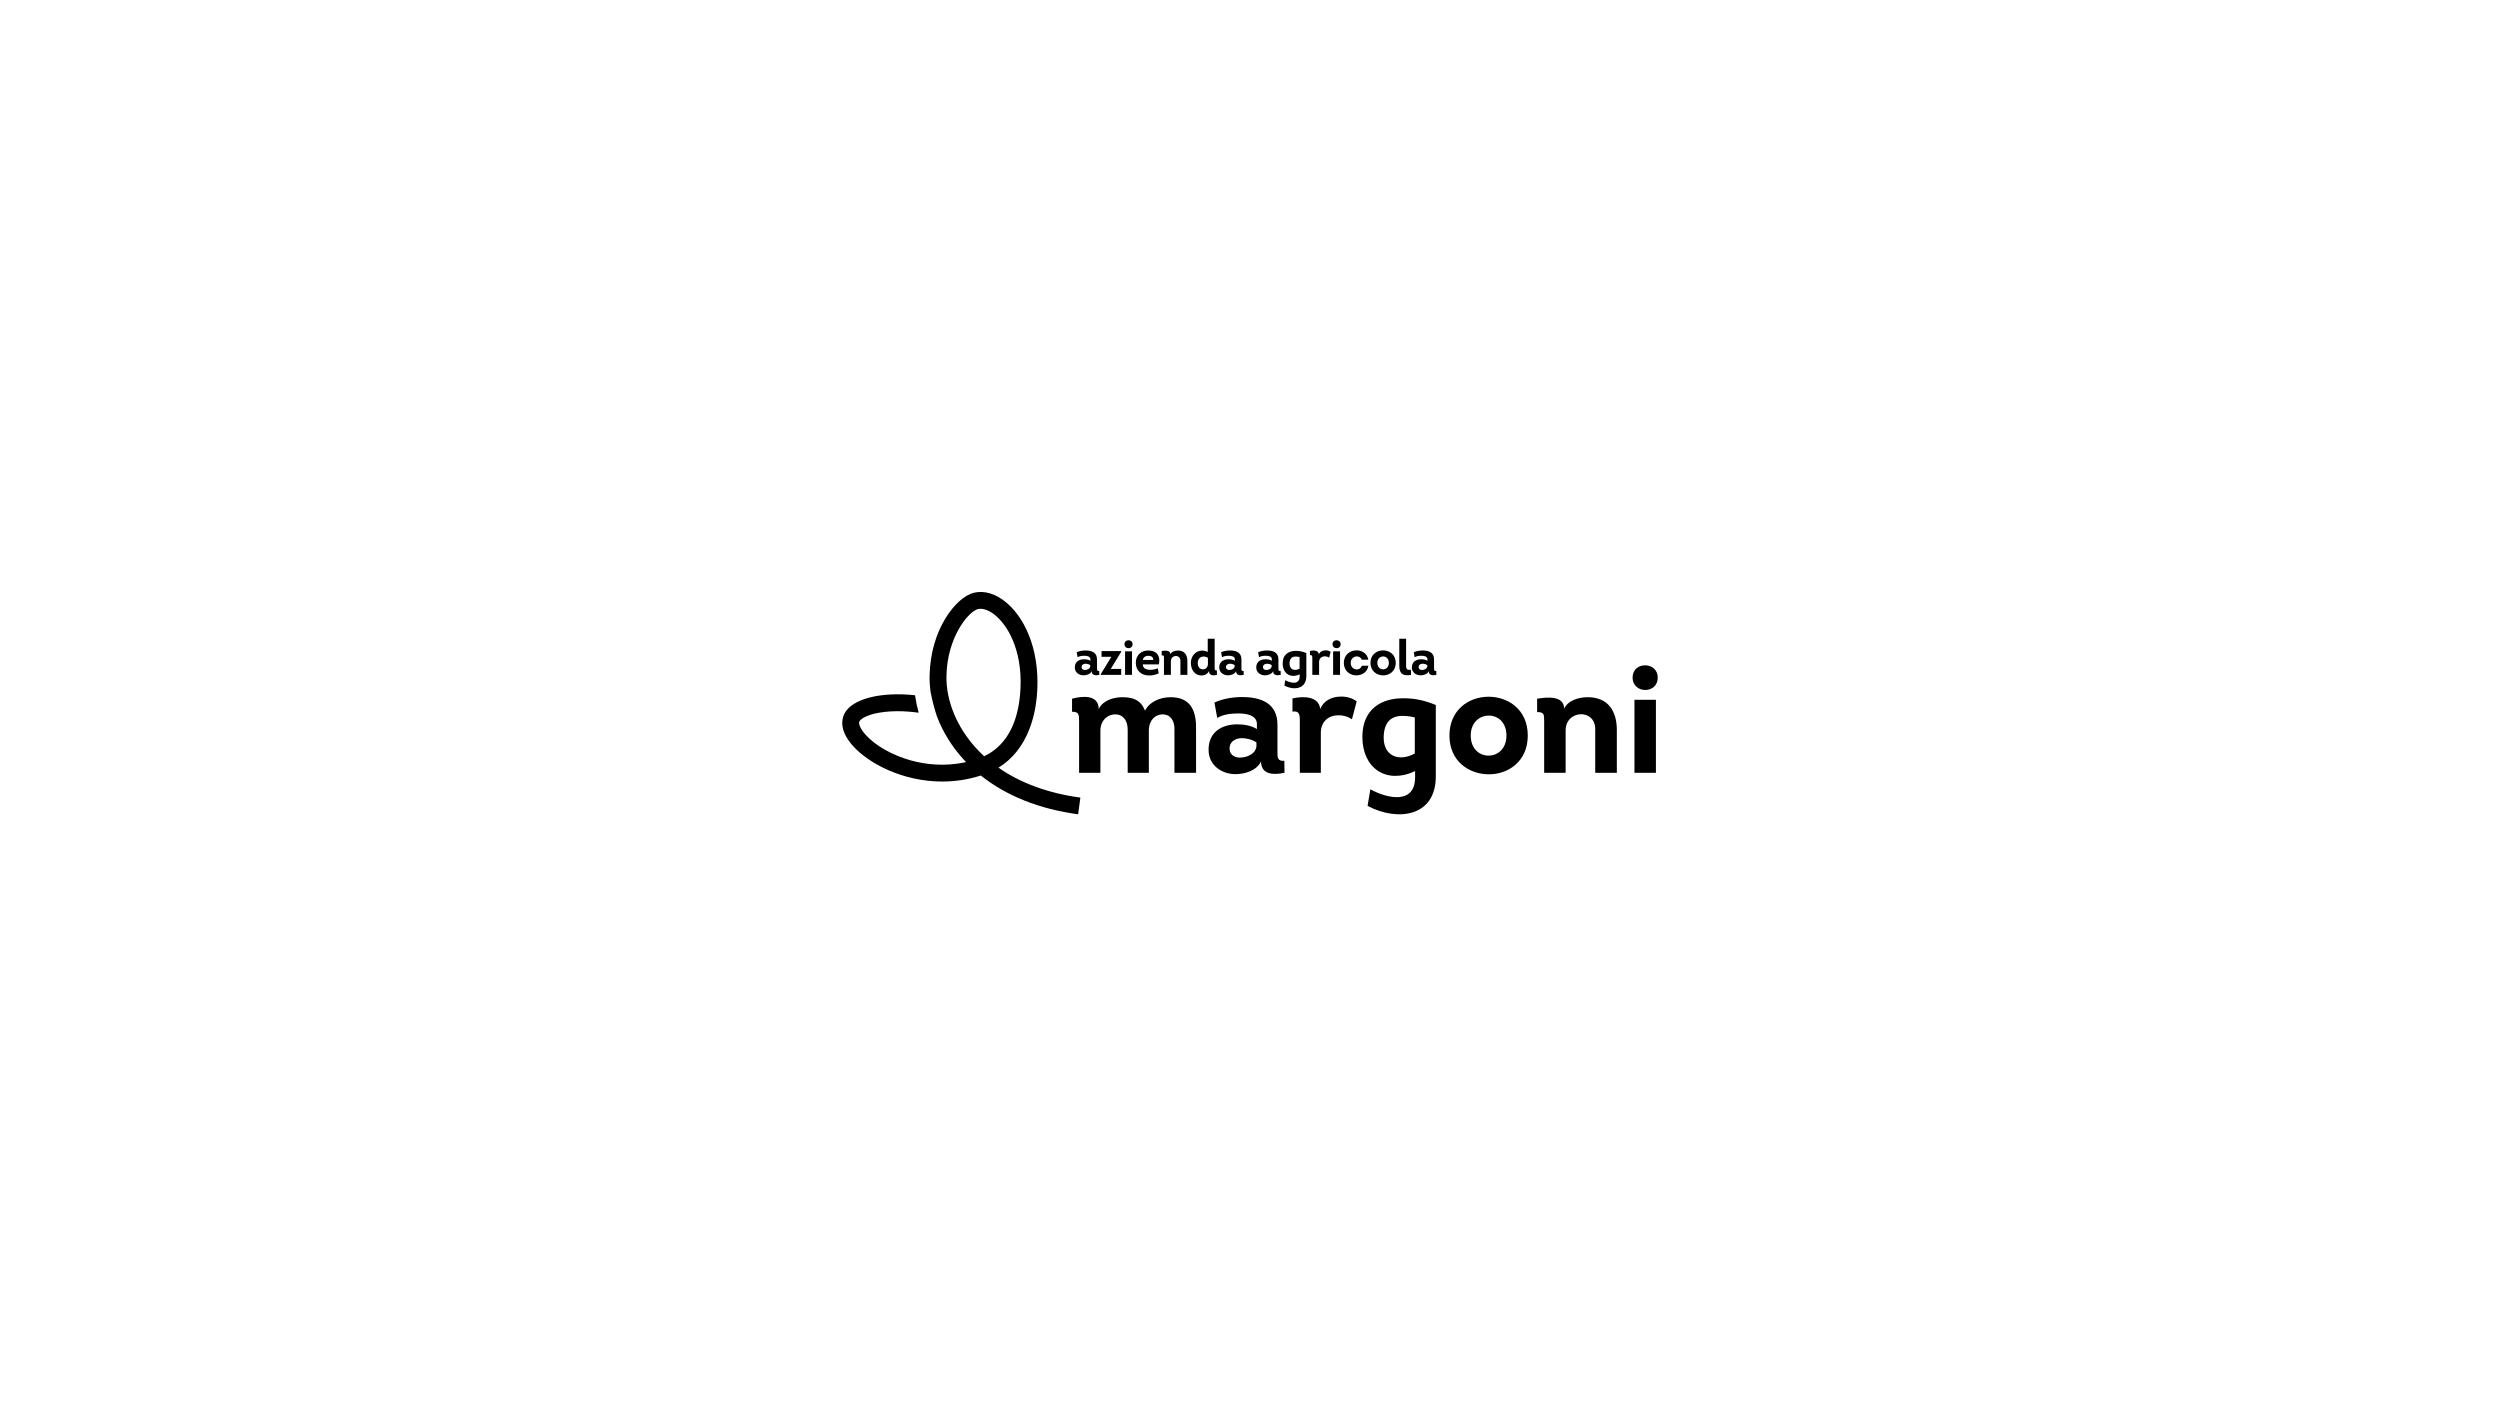
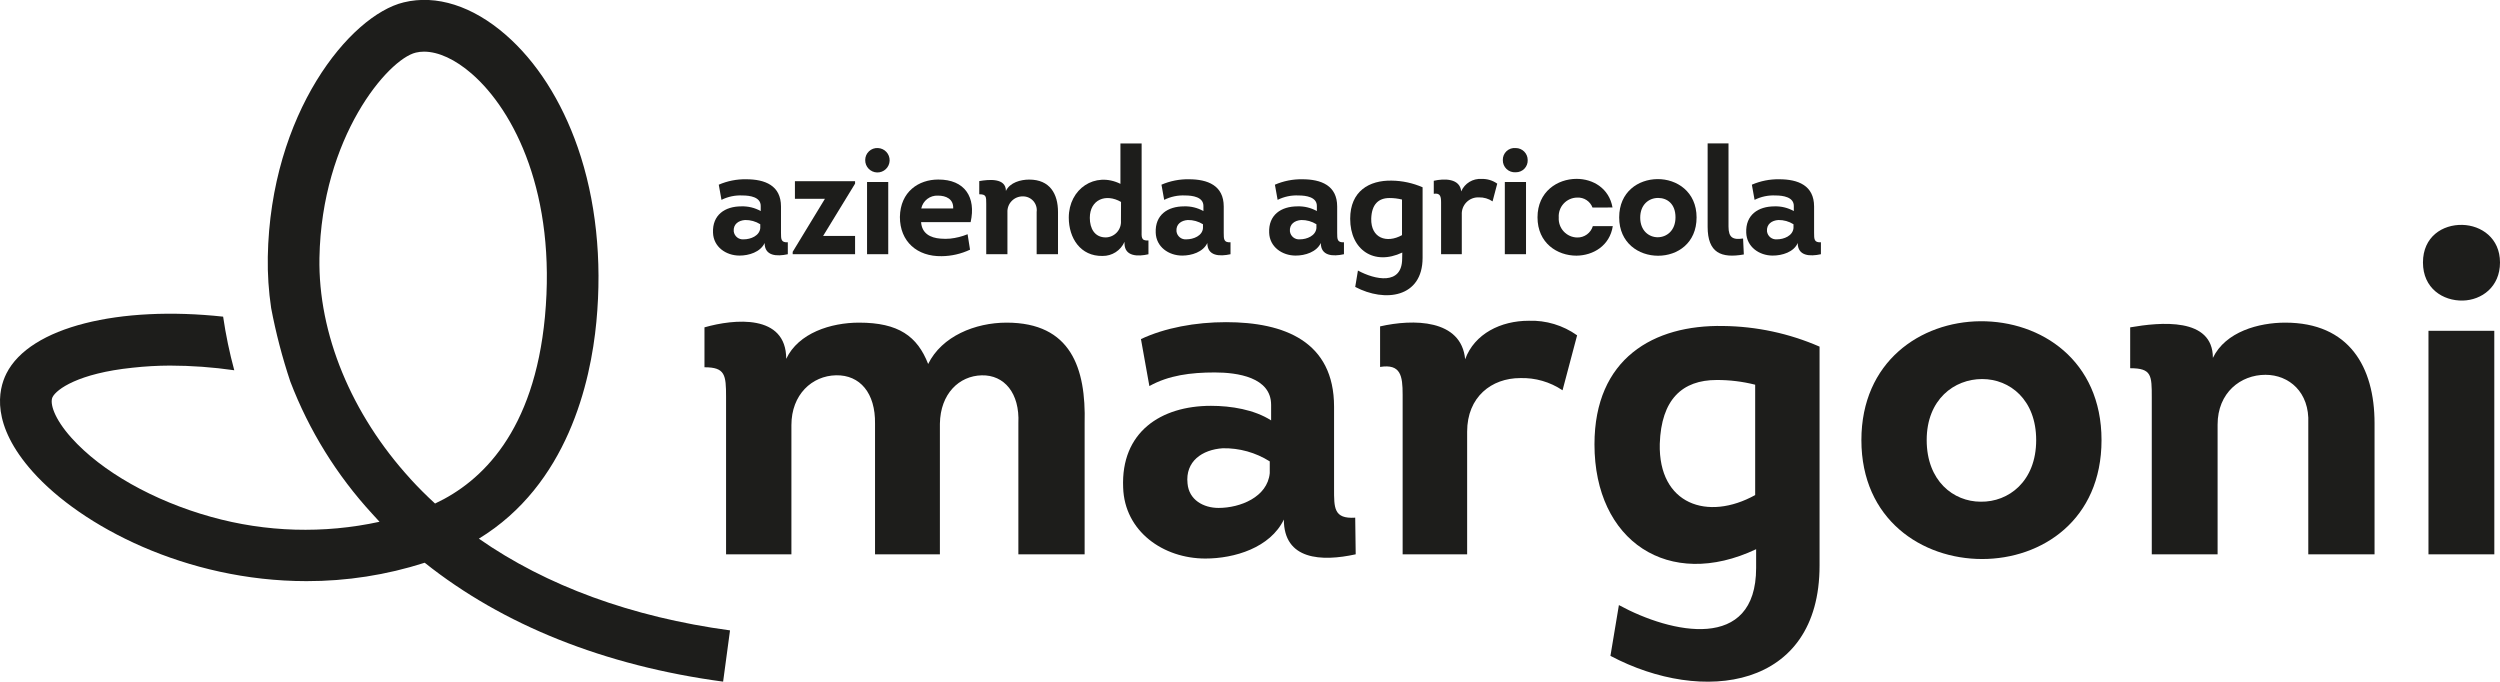
- <svg xmlns="http://www.w3.org/2000/svg" version="1.1" width="1920pt" height="1080pt" viewBox="0 0 1920 1080">
-   <g enable-background="new">
-     <g id="Layer-1" data-name="Layer 1">
-       <clipPath id="cp0">
-         <path transform="matrix(1,0,0,-1,0,1080)" d="M 0 1080 L 1920 1080 L 1920 0 L 0 0 Z " />
-       </clipPath>
-       <g clip-path="url(#cp0)">
-         <path transform="matrix(1,0,0,-1,749.6519,574.5899)" d="M 0 0 C -14.816 16.232 -23.119 36.414 -22.779 55.373 C -22.237 85.605 -5.616 105.115 1.359 106.782 C 2.015 106.944 2.711 107.024 3.423 107.024 C 7.008 107.024 11.231 105.09 15.359 101.506 C 26.137 92.143 36.625 71.226 33.711 40.581 C 30.984 11.887 17.916 -.696 6.174 -6.183 C 4.014 -4.2 1.958 -2.137 0 0 M 17.155 -14.979 C 39.319 -1.457 45.153 24.138 46.602 39.359 C 48.075 54.912 46.456 70.02 41.925 83.048 C 37.83 94.806 31.583 104.564 23.847 111.281 C 15.577 118.458 6.522 121.339 -1.659 119.373 C -15.172 116.136 -35.079 91.561 -35.726 55.608 C -35.799 51.368 -35.516 47.079 -34.885 42.79 C -33.412 35.426 -31.834 29.495 -30.086 24.405 L -30.078 24.405 C -25.636 12.599 -18.668 1.246 -9.565 -8.724 C -8.958 -9.387 -8.343 -10.043 -7.728 -10.69 C -24.608 -14.469 -39.626 -12.3 -49.928 -9.46 C -64.307 -5.495 -77.384 1.909 -84.926 10.357 C -89.247 15.196 -90.388 19.04 -89.627 20.562 C -88.664 22.487 -83.234 26.501 -69.575 27.917 C -66.581 28.232 -63.45 28.387 -60.229 28.387 C -55.034 28.387 -49.588 27.99 -44.118 27.213 C -45.226 31.234 -46.173 35.677 -46.91 40.638 C -72.779 43.438 -95.316 38.137 -101.207 26.355 C -103.27 22.236 -105.147 13.562 -94.587 1.731 C -82.474 -11.831 -56.215 -25.644 -26.024 -25.636 C -16.443 -25.636 -6.458 -24.244 3.593 -21.007 C 23.143 -36.593 48.633 -46.797 78.347 -50.794 L 80.079 -37.96 C 55.455 -34.65 34.1 -26.81 17.155 -14.979 " />
-         <path transform="matrix(1,0,0,-1,901.9736,593.4903)" d="M 0 0 L 0 32.848 C .353 40.383 -3.533 44.974 -9.184 44.855 C -14.952 44.738 -19.544 40.265 -19.661 32.729 L -19.661 0 L -35.908 0 L -35.908 32.729 C -35.791 40.383 -39.676 44.974 -45.681 44.855 C -51.685 44.738 -56.865 40.029 -56.865 32.377 L -56.865 0 L -73.229 0 L -73.229 39.44 C -73.229 44.974 -73.465 46.857 -78.646 46.857 L -78.646 56.864 C -71.229 58.984 -58.16 60.279 -58.16 48.977 C -55.099 55.452 -46.976 58.042 -39.912 58.042 C -30.022 58.042 -25.313 54.628 -22.605 47.682 C -19.19 54.628 -10.831 58.042 -2.943 58.042 C 13.186 58.042 16.954 46.622 16.601 32.848 L 16.601 0 Z " />
-         <path transform="matrix(1,0,0,-1,964.9541,570.1797)" d="M 0 0 C -3.296 2.237 -7.652 3.297 -11.772 3.297 C -16.953 2.944 -21.191 0 -20.603 -5.533 C -20.25 -9.654 -16.6 -11.655 -12.833 -11.655 C -7.417 -11.655 -.589 -8.947 0 -2.943 Z M -16.129 -24.37 C -26.725 -24.37 -36.379 -17.542 -36.732 -6.593 C -37.321 7.3 -27.313 13.893 -14.716 13.893 C -9.654 13.893 -3.885 12.951 .354 10.243 L .354 14.128 C .354 21.074 -8.123 22.252 -13.774 22.252 C -19.778 22.252 -25.312 21.545 -30.139 18.837 L -32.258 30.611 C -26.253 33.436 -18.601 34.849 -10.948 34.849 C 3.65 34.849 16.13 30.022 16.13 13.657 L 16.13 -6.828 C 16.13 -11.655 16.012 -14.48 21.428 -14.128 L 21.545 -23.311 C 12.951 -25.194 3.532 -24.724 3.532 -14.599 C .118 -21.662 -8.83 -24.37 -16.129 -24.37 " />
-         <path transform="matrix(1,0,0,-1,1029.82,534.9775)" d="M 0 0 C 4.356 .118 8.83 -1.177 12.127 -3.649 L 8.477 -17.424 C 5.062 -15.188 1.53 -14.245 -2.119 -14.363 C -9.301 -14.363 -15.423 -19.072 -15.423 -27.784 L -15.423 -58.513 L -31.552 -58.513 L -31.552 -18.483 C -31.552 -13.774 -32.022 -10.713 -37.204 -11.537 L -37.204 -1.413 C -28.962 .471 -16.836 .471 -15.895 -9.653 C -13.539 -3.178 -6.946 0 0 0 " />
-         <path transform="matrix(1,0,0,-1,1086.564,550.9893)" d="M 0 0 C -3.179 .824 -6.476 1.178 -9.653 1.178 C -18.248 1.178 -23.547 -3.649 -23.899 -14.834 C -24.252 -30.021 -11.892 -34.26 0 -27.667 Z M .235 -41.206 C -21.663 -51.566 -40.264 -39.204 -40.264 -14.952 C -40.264 6.593 -25.43 15.07 -8.006 14.716 C .471 14.716 8.595 12.716 16.13 9.536 L 16.13 -45.327 C 16.13 -76.291 -13.186 -80.176 -36.262 -67.932 L -34.143 -55.216 C -20.956 -62.397 .235 -66.99 .235 -45.916 Z " />
-         <path transform="matrix(1,0,0,-1,1143.071,580.3047)" d="M 0 0 C 6.946 -.118 13.892 5.063 13.892 15.423 C 13.892 25.549 7.3 30.729 .354 30.729 C -6.593 30.729 -13.539 25.666 -13.539 15.423 C -13.539 5.181 -6.828 0 0 0 M .354 -14.363 C -14.716 -14.363 -29.904 -4.474 -29.904 15.423 C -29.904 35.085 -15.07 45.092 -.117 45.209 C 15.069 45.327 30.258 35.438 30.258 15.423 C 30.258 -4.474 15.305 -14.363 .354 -14.363 " />
-         <path transform="matrix(1,0,0,-1,1225.127,593.4903)" d="M 0 0 L 0 32.848 C .353 40.618 -4.827 44.974 -10.714 44.974 C -16.953 44.974 -22.722 40.5 -22.722 32.494 L -22.722 0 L -39.205 0 L -39.205 39.205 C -39.205 44.855 -39.205 46.622 -44.621 46.622 L -44.621 56.864 C -37.085 58.16 -23.899 59.455 -23.899 49.212 C -20.721 55.805 -12.362 58.042 -5.769 58.042 C 10.243 58.042 16.601 46.976 16.601 32.848 L 16.601 0 Z " />
-         <path transform="matrix(1,0,0,-1,0,1080)" d="M 1271.746 486.51 L 1255.263 486.51 L 1255.263 542.551 L 1271.746 542.551 Z M 1263.74 569.04 C 1268.449 568.922 1273.158 565.743 1273.158 559.621 C 1273.158 553.381 1268.566 550.203 1263.857 550.085 C 1258.913 549.968 1253.85 553.146 1253.85 559.621 C 1253.85 566.097 1258.795 569.158 1263.74 569.04 " />
-         <path transform="matrix(1,0,0,-1,837.3057,510.7964)" d="M 0 0 C -1.062 .721 -2.467 1.062 -3.795 1.062 C -5.464 .948 -6.83 0 -6.641 -1.784 C -6.527 -3.112 -5.35 -3.757 -4.136 -3.757 C -2.391 -3.757 -.19 -2.884 0 -.948 Z M -5.198 -7.855 C -8.614 -7.855 -11.725 -5.653 -11.839 -2.125 C -12.028 2.352 -8.803 4.478 -4.743 4.478 C -3.112 4.478 -1.253 4.174 .114 3.3 L .114 4.553 C .114 6.792 -2.618 7.17 -4.44 7.17 C -6.375 7.17 -8.159 6.943 -9.714 6.071 L -10.396 9.865 C -8.462 10.776 -5.995 11.231 -3.529 11.231 C 1.176 11.231 5.198 9.676 5.198 4.402 L 5.198 -2.202 C 5.198 -3.757 5.16 -4.667 6.906 -4.553 L 6.943 -7.514 C 4.174 -8.121 1.138 -7.969 1.138 -4.705 C .038 -6.982 -2.846 -7.855 -5.198 -7.855 " />
-         <path transform="matrix(1,0,0,-1,861.0581,500.6274)" d="M 0 0 L -7.968 -13.091 L 0 -13.091 L 0 -17.683 L -15.632 -17.683 L -15.632 -17.076 L -7.55 -3.795 L -15.063 -3.795 L -15.063 .607 L 0 .607 Z " />
-         <path transform="matrix(1,0,0,-1,0,1080)" d="M 869.369 561.69 L 864.057 561.69 L 864.057 579.752 L 869.369 579.752 Z M 866.788 588.29 C 868.306 588.251 869.824 587.228 869.824 585.253 C 869.824 583.243 868.344 582.217 866.826 582.179 C 865.232 582.142 863.601 583.167 863.601 585.253 C 863.601 587.341 865.194 588.327 866.788 588.29 " />
-         <path transform="matrix(1,0,0,-1,877.6396,506.8501)" d="M 0 0 L 8.044 0 C 8.158 2.39 6.223 3.224 4.25 3.224 C 2.239 3.224 .418 2.125 0 0 M 12.37 -3.415 L -.038 -3.415 C .152 -6.262 2.277 -7.362 4.819 -7.551 C 5.579 -7.589 6.451 -7.627 7.248 -7.513 C 8.879 -7.324 10.511 -6.906 11.611 -6.414 L 12.218 -10.284 C 10.056 -11.308 7.551 -11.915 5.123 -11.915 C -1.024 -12.029 -5.35 -8.272 -5.35 -2.087 C -5.236 4.287 -.607 7.285 4.25 7.285 C 10.928 7.285 13.774 2.807 12.37 -3.415 " />
-         <path transform="matrix(1,0,0,-1,906.5537,518.3101)" d="M 0 0 L 0 10.586 C .114 13.091 -1.556 14.495 -3.453 14.495 C -5.464 14.495 -7.323 13.053 -7.323 10.472 L -7.323 0 L -12.636 0 L -12.636 12.636 C -12.636 14.457 -12.636 15.026 -14.381 15.026 L -14.381 18.327 C -11.952 18.745 -7.703 19.162 -7.703 15.862 C -6.678 17.986 -3.984 18.707 -1.859 18.707 C 3.301 18.707 5.35 15.14 5.35 10.586 L 5.35 0 Z " />
-         <path transform="matrix(1,0,0,-1,927.6895,505.1812)" d="M 0 0 C -3.795 2.2 -7.817 .607 -7.817 -3.984 C -7.817 -6.602 -6.641 -8.879 -3.795 -8.879 C -1.48 -8.879 0 -6.943 0 -4.705 Z M .872 -10.055 C -.152 -12.332 -2.24 -13.546 -4.629 -13.584 C -10.169 -13.698 -13.091 -9.106 -13.091 -3.984 C -13.091 3.226 -6.527 7.627 -.152 4.478 L -.152 14.608 L 5.16 14.608 L 5.16 -7.057 C 5.16 -8.841 4.933 -9.827 6.867 -9.713 L 6.905 -13.167 C 4.249 -13.773 .986 -13.736 .872 -10.548 Z " />
-         <path transform="matrix(1,0,0,-1,948.2163,510.7964)" d="M 0 0 C -1.062 .721 -2.465 1.062 -3.794 1.062 C -5.463 .948 -6.829 0 -6.639 -1.784 C -6.525 -3.112 -5.35 -3.757 -4.135 -3.757 C -2.39 -3.757 -.189 -2.884 0 -.948 Z M -5.198 -7.855 C -8.613 -7.855 -11.724 -5.653 -11.837 -2.125 C -12.027 2.352 -8.802 4.478 -4.742 4.478 C -3.111 4.478 -1.251 4.174 .115 3.3 L .115 4.553 C .115 6.792 -2.617 7.17 -4.438 7.17 C -6.374 7.17 -8.157 6.943 -9.713 6.071 L -10.396 9.865 C -8.461 10.776 -5.995 11.231 -3.528 11.231 C 1.177 11.231 5.199 9.676 5.199 4.402 L 5.199 -2.202 C 5.199 -3.757 5.161 -4.667 6.907 -4.553 L 6.945 -7.514 C 4.174 -8.121 1.139 -7.969 1.139 -4.705 C .039 -6.982 -2.845 -7.855 -5.198 -7.855 " />
-         <path transform="matrix(1,0,0,-1,976.6377,510.7964)" d="M 0 0 C -1.062 .721 -2.467 1.062 -3.794 1.062 C -5.464 .948 -6.83 0 -6.641 -1.784 C -6.527 -3.112 -5.351 -3.757 -4.136 -3.757 C -2.391 -3.757 -.19 -2.884 0 -.948 Z M -5.198 -7.855 C -8.613 -7.855 -11.726 -5.653 -11.839 -2.125 C -12.028 2.352 -8.803 4.478 -4.743 4.478 C -3.111 4.478 -1.253 4.174 .113 3.3 L .113 4.553 C .113 6.792 -2.618 7.17 -4.44 7.17 C -6.375 7.17 -8.158 6.943 -9.714 6.071 L -10.396 9.865 C -8.462 10.776 -5.995 11.231 -3.529 11.231 C 1.176 11.231 5.197 9.676 5.197 4.402 L 5.197 -2.202 C 5.197 -3.757 5.16 -4.667 6.905 -4.553 L 6.943 -7.514 C 4.174 -8.121 1.139 -7.969 1.139 -4.705 C .037 -6.982 -2.846 -7.855 -5.198 -7.855 " />
-         <path transform="matrix(1,0,0,-1,998.0752,504.6118)" d="M 0 0 C -1.023 .265 -2.086 .379 -3.11 .379 C -5.881 .379 -7.588 -1.176 -7.702 -4.781 C -7.815 -9.676 -3.831 -11.042 0 -8.917 Z M .076 -13.281 C -6.98 -16.619 -12.977 -12.636 -12.977 -4.819 C -12.977 2.125 -8.195 4.856 -2.579 4.743 C .152 4.743 2.771 4.098 5.198 3.074 L 5.198 -14.608 C 5.198 -24.587 -4.249 -25.839 -11.686 -21.893 L -11.003 -17.796 C -6.753 -20.11 .076 -21.589 .076 -14.798 Z " />
-         <path transform="matrix(1,0,0,-1,1018.034,499.4517)" d="M 0 0 C 1.404 .038 2.846 -.379 3.908 -1.176 L 2.732 -5.616 C 1.632 -4.895 .493 -4.591 -.683 -4.629 C -2.997 -4.629 -4.971 -6.146 -4.971 -8.955 L -4.971 -18.858 L -10.168 -18.858 L -10.168 -5.957 C -10.168 -4.439 -10.32 -3.454 -11.99 -3.719 L -11.99 -.455 C -9.334 .152 -5.426 .152 -5.122 -3.112 C -4.363 -1.024 -2.238 0 0 0 " />
-         <path transform="matrix(1,0,0,-1,0,1080)" d="M 1029.152 561.69 L 1023.84 561.69 L 1023.84 579.752 L 1029.152 579.752 Z M 1026.573 588.29 C 1028.09 588.251 1029.608 587.228 1029.608 585.253 C 1029.608 583.243 1028.128 582.217 1026.611 582.179 C 1025.017 582.142 1023.385 583.167 1023.385 585.253 C 1023.385 587.341 1024.979 588.327 1026.573 588.29 " />
-         <path transform="matrix(1,0,0,-1,1045.81,506.6226)" d="M 0 0 C -.645 1.707 -2.201 2.542 -3.832 2.504 C -6.108 2.466 -8.461 .797 -8.461 -2.467 C -8.461 -5.769 -6.108 -7.513 -3.832 -7.513 C -2.163 -7.513 -.569 -6.603 .076 -4.667 L 5.123 -4.667 C 4.364 -9.562 .229 -12.029 -3.983 -12.067 C -8.803 -12.104 -13.735 -8.917 -13.735 -2.467 C -13.735 3.945 -8.765 7.171 -3.945 7.171 C .19 7.171 4.212 4.781 5.047 0 Z " />
-         <path transform="matrix(1,0,0,-1,1062.164,514.0601)" d="M 0 0 C 2.239 -.038 4.478 1.631 4.478 4.971 C 4.478 8.234 2.353 9.903 .114 9.903 C -2.125 9.903 -4.363 8.272 -4.363 4.971 C -4.363 1.669 -2.2 0 0 0 M .114 -4.629 C -4.742 -4.629 -9.638 -1.441 -9.638 4.971 C -9.638 11.307 -4.856 14.532 -.038 14.57 C 4.857 14.608 9.752 11.42 9.752 4.971 C 9.752 -1.441 4.933 -4.629 .114 -4.629 " />
-         <path transform="matrix(1,0,0,-1,1079.885,490.5347)" d="M 0 0 L 0 -20.831 C 0 -23.639 1.101 -24.208 3.642 -23.791 L 3.832 -27.775 C -1.821 -28.799 -5.236 -27.396 -5.236 -20.831 L -5.236 0 Z " />
-         <path transform="matrix(1,0,0,-1,1096.163,510.7964)" d="M 0 0 C -1.062 .721 -2.467 1.062 -3.795 1.062 C -5.464 .948 -6.83 0 -6.641 -1.784 C -6.527 -3.112 -5.351 -3.757 -4.137 -3.757 C -2.391 -3.757 -.19 -2.884 0 -.948 Z M -5.198 -7.855 C -8.614 -7.855 -11.726 -5.653 -11.839 -2.125 C -12.028 2.352 -8.804 4.478 -4.743 4.478 C -3.112 4.478 -1.252 4.174 .113 3.3 L .113 4.553 C .113 6.792 -2.618 7.17 -4.44 7.17 C -6.375 7.17 -8.159 6.943 -9.714 6.071 L -10.396 9.865 C -8.462 10.776 -5.995 11.231 -3.529 11.231 C 1.176 11.231 5.197 9.676 5.197 4.402 L 5.197 -2.202 C 5.197 -3.757 5.16 -4.667 6.904 -4.553 L 6.942 -7.514 C 4.174 -8.121 1.138 -7.969 1.138 -4.705 C .037 -6.982 -2.847 -7.855 -5.198 -7.855 " />
-       </g>
-     </g>
-   </g>
+ <svg xmlns="http://www.w3.org/2000/svg" id="Livello_1" data-name="Livello 1" viewBox="0 0 626.32 170.77">
+   <defs>
+     <style>.cls-1{fill:#1d1d1b;}</style>
+   </defs>
+   <path class="cls-1" d="M126.57,139.36c22.16-13.52,28-39.12,29.44-54.34,1.48-15.55-.14-30.66-4.67-43.69C147.24,29.58,141,19.82,133.26,13.1,125,5.92,115.93,3,107.75,5,94.24,8.25,74.33,32.82,73.69,68.77a78.15,78.15,0,0,0,.84,12.82A141.36,141.36,0,0,0,79.33,100h0a103.67,103.67,0,0,0,20.52,33.13c.6.66,1.22,1.31,1.83,2a87.44,87.44,0,0,1-42.2-1.23c-14.38-4-27.45-11.37-35-19.82-4.33-4.83-5.47-8.68-4.71-10.2,1-1.93,6.4-5.94,20.06-7.35A88.07,88.07,0,0,1,49.18,96a114.79,114.79,0,0,1,16.11,1.17A115.21,115.21,0,0,1,62.5,83.74C36.63,80.94,14.1,86.24,8.2,98c-2.06,4.12-3.94,12.79,6.62,24.62C26.94,136.21,53.2,150,83.39,150A96.23,96.23,0,0,0,113,145.39c19.55,15.58,45,25.79,74.76,29.79l1.73-12.84C164.87,159,143.51,151.19,126.57,139.36Zm-17.16-15C94.6,108.15,86.29,88,86.63,69c.54-30.23,17.17-49.74,24.14-51.41a8.73,8.73,0,0,1,2.06-.24c3.59,0,7.81,1.93,11.94,5.52C135.55,32.24,146,53.16,143.12,83.8c-2.72,28.7-15.79,41.28-27.53,46.76Q112.35,127.59,109.41,124.38Z" transform="translate(-6.6 -4.41)" />
+   <path class="cls-1" d="M261.73,143.28V110.44c.36-7.54-3.53-12.13-9.18-12s-10.36,4.59-10.48,12.12v32.73H225.82V110.55c.12-7.65-3.76-12.24-9.77-12.12s-11.18,4.82-11.18,12.48v32.37H188.5V103.84c0-5.53-.23-7.42-5.41-7.42v-10c7.41-2.12,20.48-3.42,20.48,7.89,3.06-6.48,11.19-9.07,18.25-9.07,9.89,0,14.6,3.41,17.31,10.36,3.41-6.95,11.77-10.36,19.66-10.36,16.13,0,19.9,11.42,19.54,25.2v32.84Z" transform="translate(-6.6 -4.41)" />
+   <path class="cls-1" d="M308.58,144.34c-10.59,0-20.25-6.83-20.6-17.78-.59-13.89,9.42-20.48,22-20.48,5.06,0,10.83.94,15.07,3.65v-3.89c0-6.94-8.48-8.12-14.13-8.12-6,0-11.54.71-16.37,3.41l-2.11-11.77c6-2.82,13.65-4.24,21.31-4.24,14.59,0,27.07,4.83,27.07,21.19V126.8c0,4.83-.11,7.65,5.3,7.3l.12,9.18c-8.59,1.89-18,1.42-18-8.71C324.83,141.63,315.88,144.34,308.58,144.34ZM324.71,120a21.36,21.36,0,0,0-11.77-3.29c-5.18.35-9.42,3.29-8.83,8.82.35,4.13,4,6.13,7.77,6.13,5.42,0,12.25-2.71,12.83-8.71Z" transform="translate(-6.6 -4.41)" />
+   <path class="cls-1" d="M389.58,84.77a19.72,19.72,0,0,1,12.13,3.65l-3.65,13.77a18,18,0,0,0-10.6-3.06c-7.18,0-13.3,4.71-13.3,13.42v30.73H358v-40c0-4.71-.47-7.77-5.65-6.94V86.18c8.24-1.88,20.36-1.88,21.31,8.24C376,88,382.63,84.77,389.58,84.77Z" transform="translate(-6.6 -4.41)" />
+   <path class="cls-1" d="M446.56,142c-21.9,10.36-40.5-2-40.5-26.26,0-21.54,14.83-30,32.26-29.66a62.15,62.15,0,0,1,24.13,5.17v54.87c0,31-29.31,34.85-52.39,22.6L412.18,156c13.19,7.18,34.38,11.77,34.38-9.3Zm-.24-41.21a38.8,38.8,0,0,0-9.65-1.18c-8.59,0-13.89,4.83-14.25,16-.35,15.18,12,19.42,23.9,12.83Z" transform="translate(-6.6 -4.41)" />
+   <path class="cls-1" d="M503.18,144.46c-15.07,0-30.25-9.89-30.25-29.79,0-19.66,14.83-29.66,29.78-29.78,15.19-.12,30.38,9.77,30.38,29.78S518.14,144.46,503.18,144.46Zm-.35-14.36c6.95.11,13.89-5.07,13.89-15.43,0-10.12-6.59-15.3-13.54-15.3s-13.89,5.06-13.89,15.3S496,130.1,502.83,130.1Z" transform="translate(-6.6 -4.41)" />
+   <path class="cls-1" d="M584.89,143.28V110.44c.35-7.78-4.83-12.13-10.72-12.13-6.24,0-12,4.47-12,12.48v32.49H545.68v-39.2c0-5.65,0-7.42-5.41-7.42V86.42c7.53-1.3,20.72-2.59,20.72,7.65,3.18-6.59,11.53-8.83,18.13-8.83,16,0,22.37,11.07,22.37,25.2v32.84Z" transform="translate(-6.6 -4.41)" />
+   <path class="cls-1" d="M623.5,60.75c4.71.12,9.42,3.3,9.42,9.42s-4.59,9.42-9.3,9.54c-5,.11-10-3.06-10-9.54S618.55,60.63,623.5,60.75Zm8,82.53H615v-56h16.49Z" transform="translate(-6.6 -4.41)" />
+   <path class="cls-1" d="M191.87,68.44c-3.42,0-6.53-2.2-6.64-5.73-.19-4.47,3-6.6,7.09-6.6a9.27,9.27,0,0,1,4.86,1.18V56c0-2.24-2.73-2.62-4.55-2.62a10.6,10.6,0,0,0-5.28,1.1l-.68-3.8a16.55,16.55,0,0,1,6.87-1.36c4.7,0,8.72,1.55,8.72,6.83v6.6c0,1.56,0,2.47,1.71,2.35l0,3c-2.77.61-5.81.46-5.81-2.81C197.1,67.57,194.22,68.44,191.87,68.44Zm5.2-7.85a6.94,6.94,0,0,0-3.8-1.06c-1.67.11-3,1.06-2.85,2.84a2.3,2.3,0,0,0,2.51,2c1.74,0,3.95-.88,4.14-2.81Z" transform="translate(-6.6 -4.41)" />
+   <path class="cls-1" d="M220.82,50.42l-8,13.09h8V68.1H205.19v-.6l8.08-13.29h-7.52v-4.4h15.07Z" transform="translate(-6.6 -4.41)" />
+   <path class="cls-1" d="M226.55,41.5a3.06,3.06,0,1,1-3.19,3A3,3,0,0,1,226.55,41.5Zm2.58,26.6h-5.31V50h5.31Z" transform="translate(-6.6 -4.41)" />
+   <path class="cls-1" d="M249.77,60.06H237.36c.19,2.84,2.32,3.94,4.86,4.13a13.19,13.19,0,0,0,2.43,0,16,16,0,0,0,4.36-1.1l.61,3.87a17,17,0,0,1-7.1,1.63c-6.14.11-10.47-3.65-10.47-9.83.11-6.37,4.74-9.37,9.6-9.37C248.33,49.36,251.17,53.84,249.77,60.06ZM237.4,56.64h8c.12-2.39-1.82-3.22-3.79-3.22A4.07,4.07,0,0,0,237.4,56.64Z" transform="translate(-6.6 -4.41)" />
+   <path class="cls-1" d="M266.31,68.1V57.52a3.44,3.44,0,0,0-3.45-3.91,3.8,3.8,0,0,0-3.87,4V68.1h-5.31V55.47c0-1.82,0-2.39-1.75-2.39v-3.3c2.43-.42,6.68-.84,6.68,2.46,1-2.12,3.72-2.84,5.84-2.84,5.16,0,7.21,3.56,7.21,8.12V68.1Z" transform="translate(-6.6 -4.41)" />
+   <path class="cls-1" d="M288.32,65a5.92,5.92,0,0,1-5.5,3.53c-5.54.11-8.46-4.48-8.46-9.6,0-7.21,6.56-11.61,12.94-8.46V40.36h5.31V62c0,1.78-.23,2.77,1.71,2.66l0,3.45c-2.65.61-5.91.57-6-2.62ZM287.45,55c-3.8-2.2-7.82-.6-7.82,4,0,2.61,1.18,4.89,4,4.89a3.9,3.9,0,0,0,3.8-4.17Z" transform="translate(-6.6 -4.41)" />
+   <path class="cls-1" d="M302.78,68.44c-3.42,0-6.53-2.2-6.64-5.73-.19-4.47,3-6.6,7.09-6.6a9.25,9.25,0,0,1,4.86,1.18V56c0-2.24-2.73-2.62-4.55-2.62a10.6,10.6,0,0,0-5.28,1.1l-.68-3.8a16.59,16.59,0,0,1,6.87-1.36c4.7,0,8.73,1.55,8.73,6.83v6.6c0,1.56,0,2.47,1.7,2.35l0,3c-2.77.61-5.81.46-5.81-2.81C308,67.57,305.13,68.44,302.78,68.44Zm5.2-7.85a6.94,6.94,0,0,0-3.8-1.06c-1.67.11-3,1.06-2.84,2.84a2.29,2.29,0,0,0,2.5,2c1.75,0,4-.88,4.14-2.81Z" transform="translate(-6.6 -4.41)" />
+   <path class="cls-1" d="M331.2,68.44c-3.42,0-6.53-2.2-6.64-5.73-.19-4.47,3-6.6,7.09-6.6a9.25,9.25,0,0,1,4.86,1.18V56c0-2.24-2.73-2.62-4.55-2.62a10.6,10.6,0,0,0-5.28,1.1l-.68-3.8a16.59,16.59,0,0,1,6.87-1.36c4.7,0,8.73,1.55,8.73,6.83v6.6c0,1.56,0,2.47,1.7,2.35l0,3c-2.77.61-5.8.46-5.8-2.81C336.43,67.57,333.55,68.44,331.2,68.44Zm5.2-7.85a6.94,6.94,0,0,0-3.8-1.06c-1.67.11-3,1.06-2.84,2.84a2.29,2.29,0,0,0,2.5,2c1.75,0,3.95-.88,4.14-2.81Z" transform="translate(-6.6 -4.41)" />
+   <path class="cls-1" d="M357.91,67.68c-7.06,3.34-13.05-.64-13.05-8.46,0-6.94,4.78-9.67,10.4-9.56A20,20,0,0,1,363,51.33V69c0,10-9.44,11.23-16.88,7.29l.68-4.1c4.25,2.31,11.08,3.79,11.08-3Zm-.07-13.28a12.81,12.81,0,0,0-3.12-.38c-2.77,0-4.47,1.56-4.59,5.17-.11,4.89,3.87,6.26,7.71,4.13Z" transform="translate(-6.6 -4.41)" />
+   <path class="cls-1" d="M377.79,49.24a6.37,6.37,0,0,1,3.91,1.18l-1.17,4.44a5.82,5.82,0,0,0-3.42-1,4.1,4.1,0,0,0-4.29,4.33v9.9h-5.19V55.2c0-1.52-.16-2.5-1.83-2.24V49.7c2.66-.61,6.57-.61,6.87,2.66A5.18,5.18,0,0,1,377.79,49.24Z" transform="translate(-6.6 -4.41)" />
+   <path class="cls-1" d="M386.33,41.5a3,3,0,0,1,3,3,2.94,2.94,0,0,1-3,3.07,3,3,0,0,1-3.23-3.07A2.94,2.94,0,0,1,386.33,41.5Zm2.58,26.6H383.6V50h5.31Z" transform="translate(-6.6 -4.41)" />
+   <path class="cls-1" d="M405.57,56.41a3.87,3.87,0,0,0-3.83-2.5,4.68,4.68,0,0,0-4.63,5,4.71,4.71,0,0,0,4.63,5,4,4,0,0,0,3.91-2.85h5c-.76,4.9-4.89,7.36-9.1,7.4-4.82,0-9.76-3.15-9.76-9.6s5-9.64,9.79-9.64c4.14,0,8.16,2.39,9,7.17Z" transform="translate(-6.6 -4.41)" />
+   <path class="cls-1" d="M422,68.48c-4.86,0-9.75-3.19-9.75-9.6s4.78-9.56,9.6-9.6,9.79,3.15,9.79,9.6S426.86,68.48,422,68.48Zm-.12-4.63c2.24,0,4.48-1.63,4.48-5S424.28,54,422,54s-4.48,1.63-4.48,4.93S419.72,63.85,421.92,63.85Z" transform="translate(-6.6 -4.41)" />
+   <path class="cls-1" d="M439.64,40.33V61.16c0,2.81,1.11,3.38,3.65,3l.19,4c-5.66,1-9.07-.38-9.07-6.94V40.33Z" transform="translate(-6.6 -4.41)" />
+   <path class="cls-1" d="M450.72,68.44c-3.41,0-6.52-2.2-6.64-5.73-.19-4.47,3-6.6,7.1-6.6A9.27,9.27,0,0,1,456,57.29V56c0-2.24-2.74-2.62-4.56-2.62a10.56,10.56,0,0,0-5.27,1.1l-.68-3.8a16.54,16.54,0,0,1,6.86-1.36c4.71,0,8.73,1.55,8.73,6.83v6.6c0,1.56,0,2.47,1.71,2.35l0,3c-2.77.61-5.81.46-5.81-2.81C456,67.57,453.08,68.44,450.72,68.44Zm5.2-7.85a6.88,6.88,0,0,0-3.79-1.06c-1.67.11-3,1.06-2.85,2.84a2.3,2.3,0,0,0,2.51,2c1.74,0,3.94-.88,4.13-2.81Z" transform="translate(-6.6 -4.41)" />
</svg>
